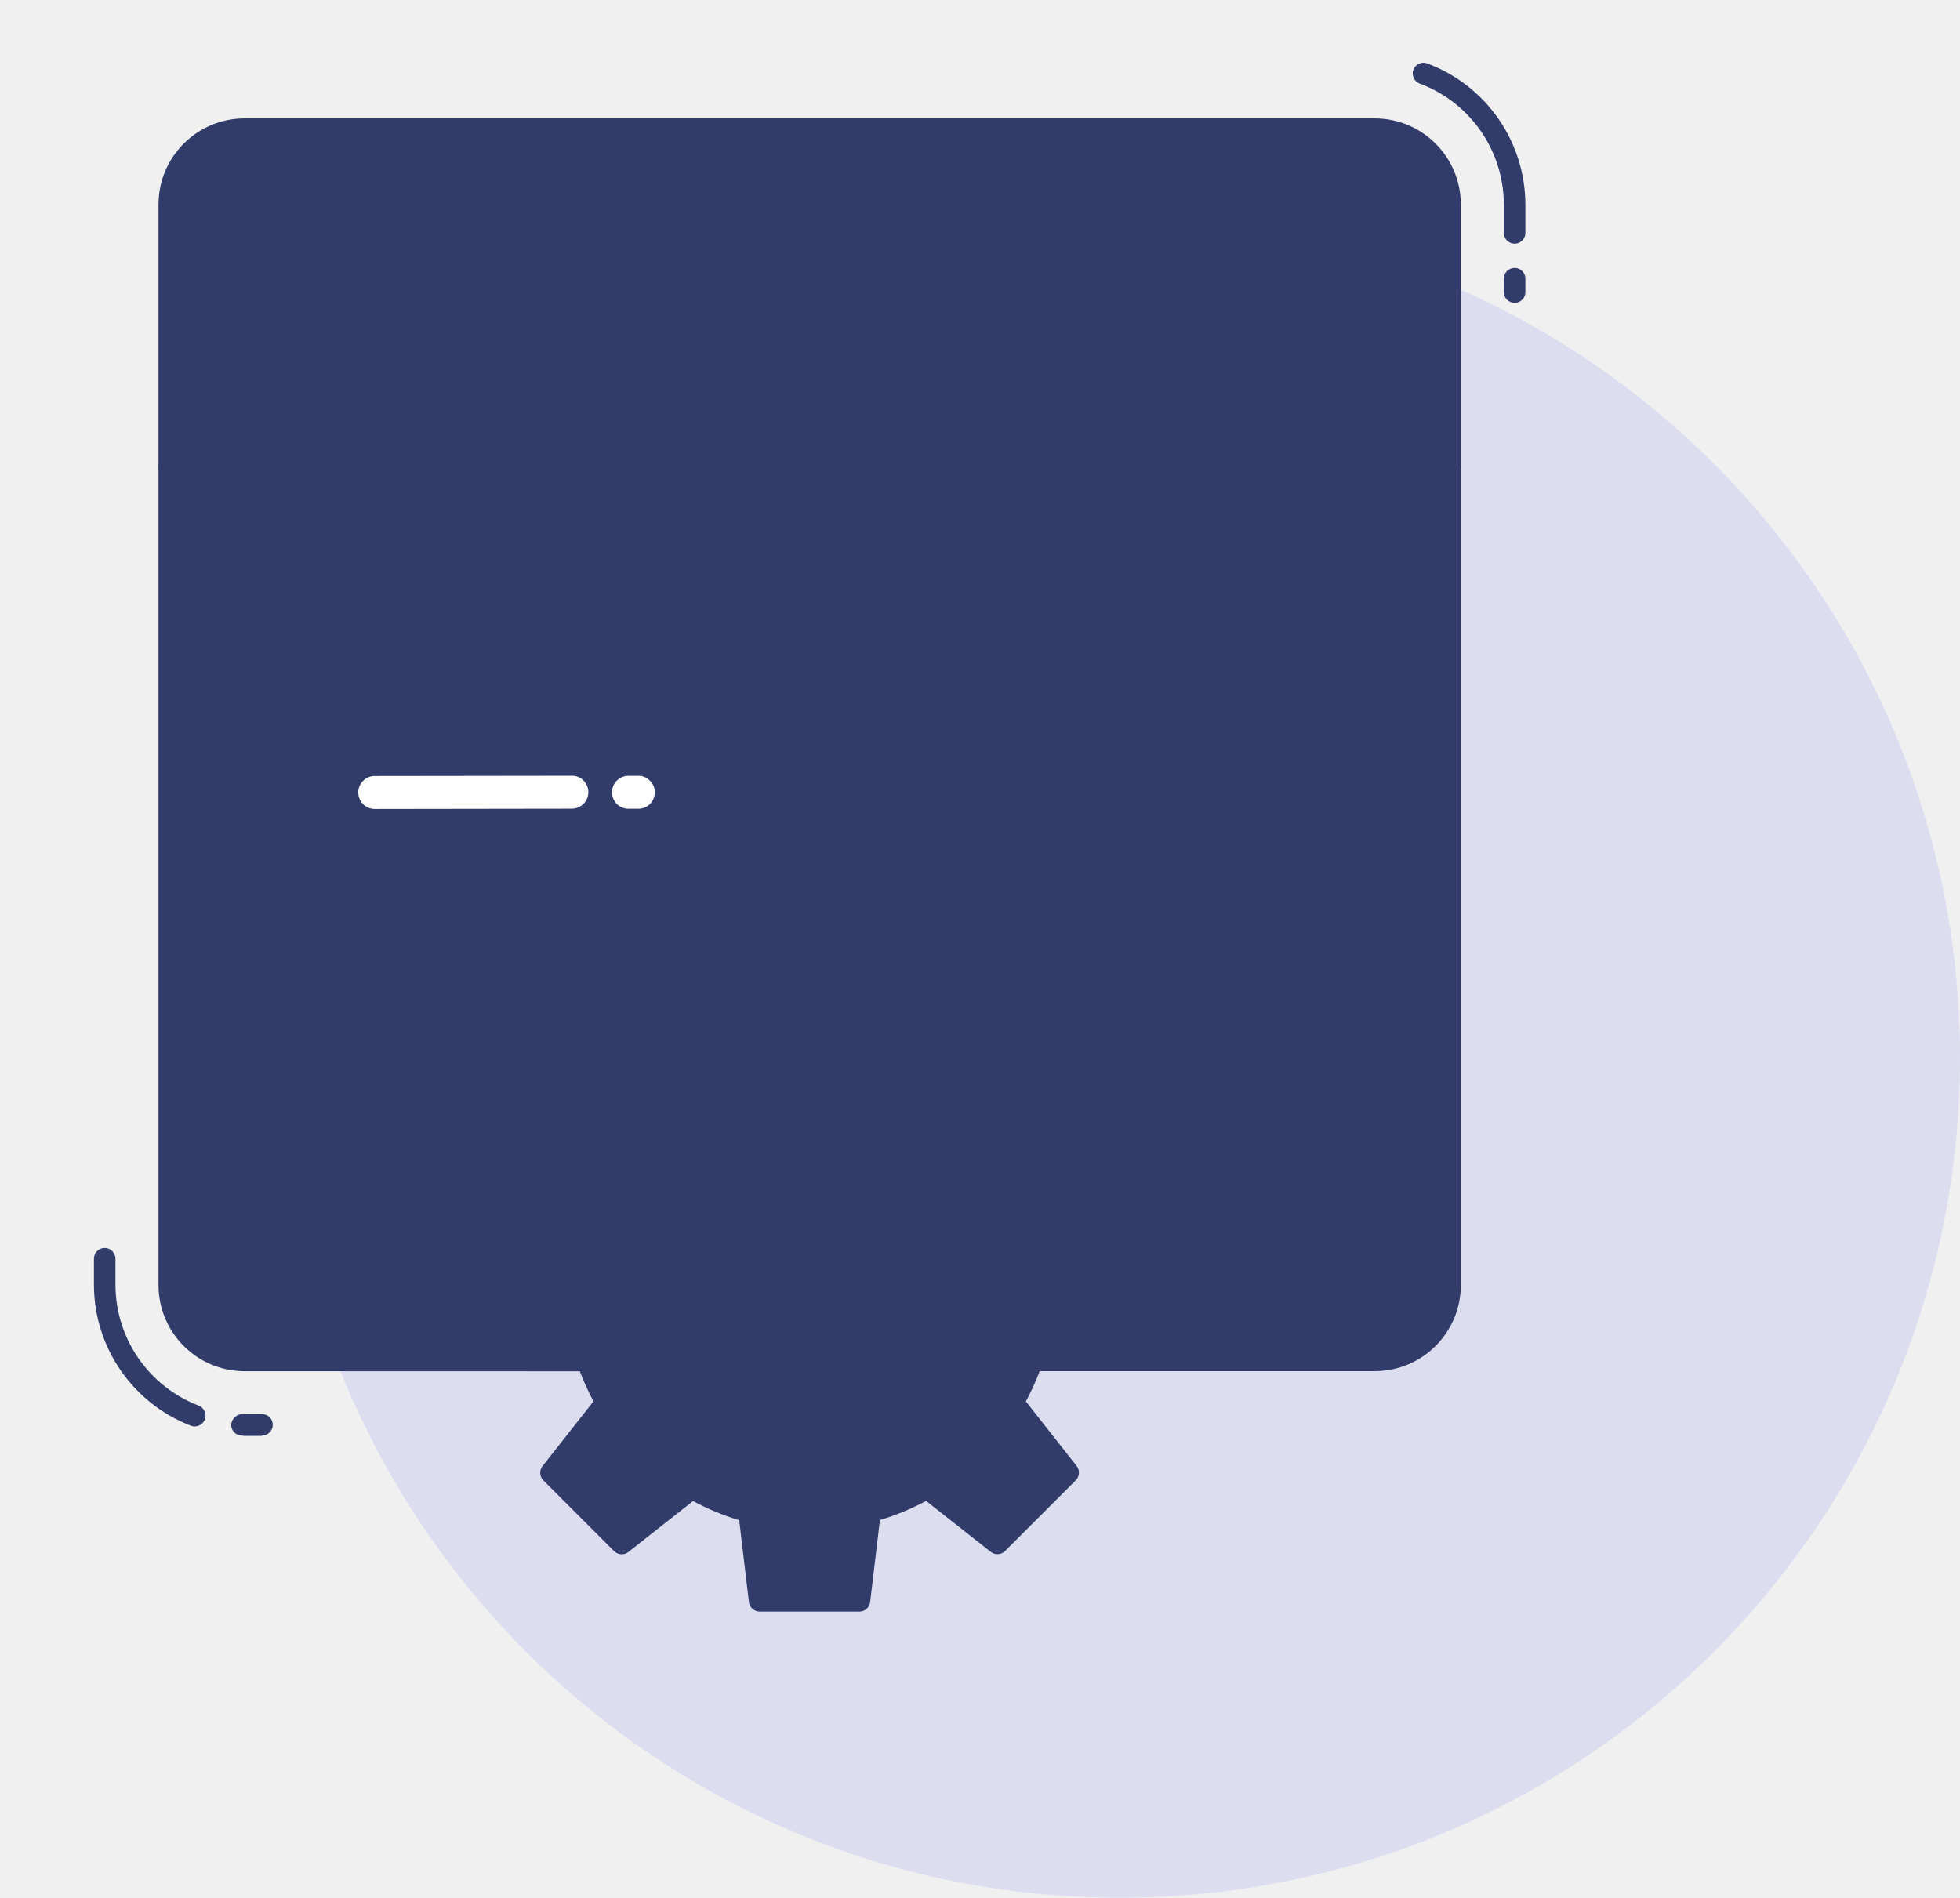
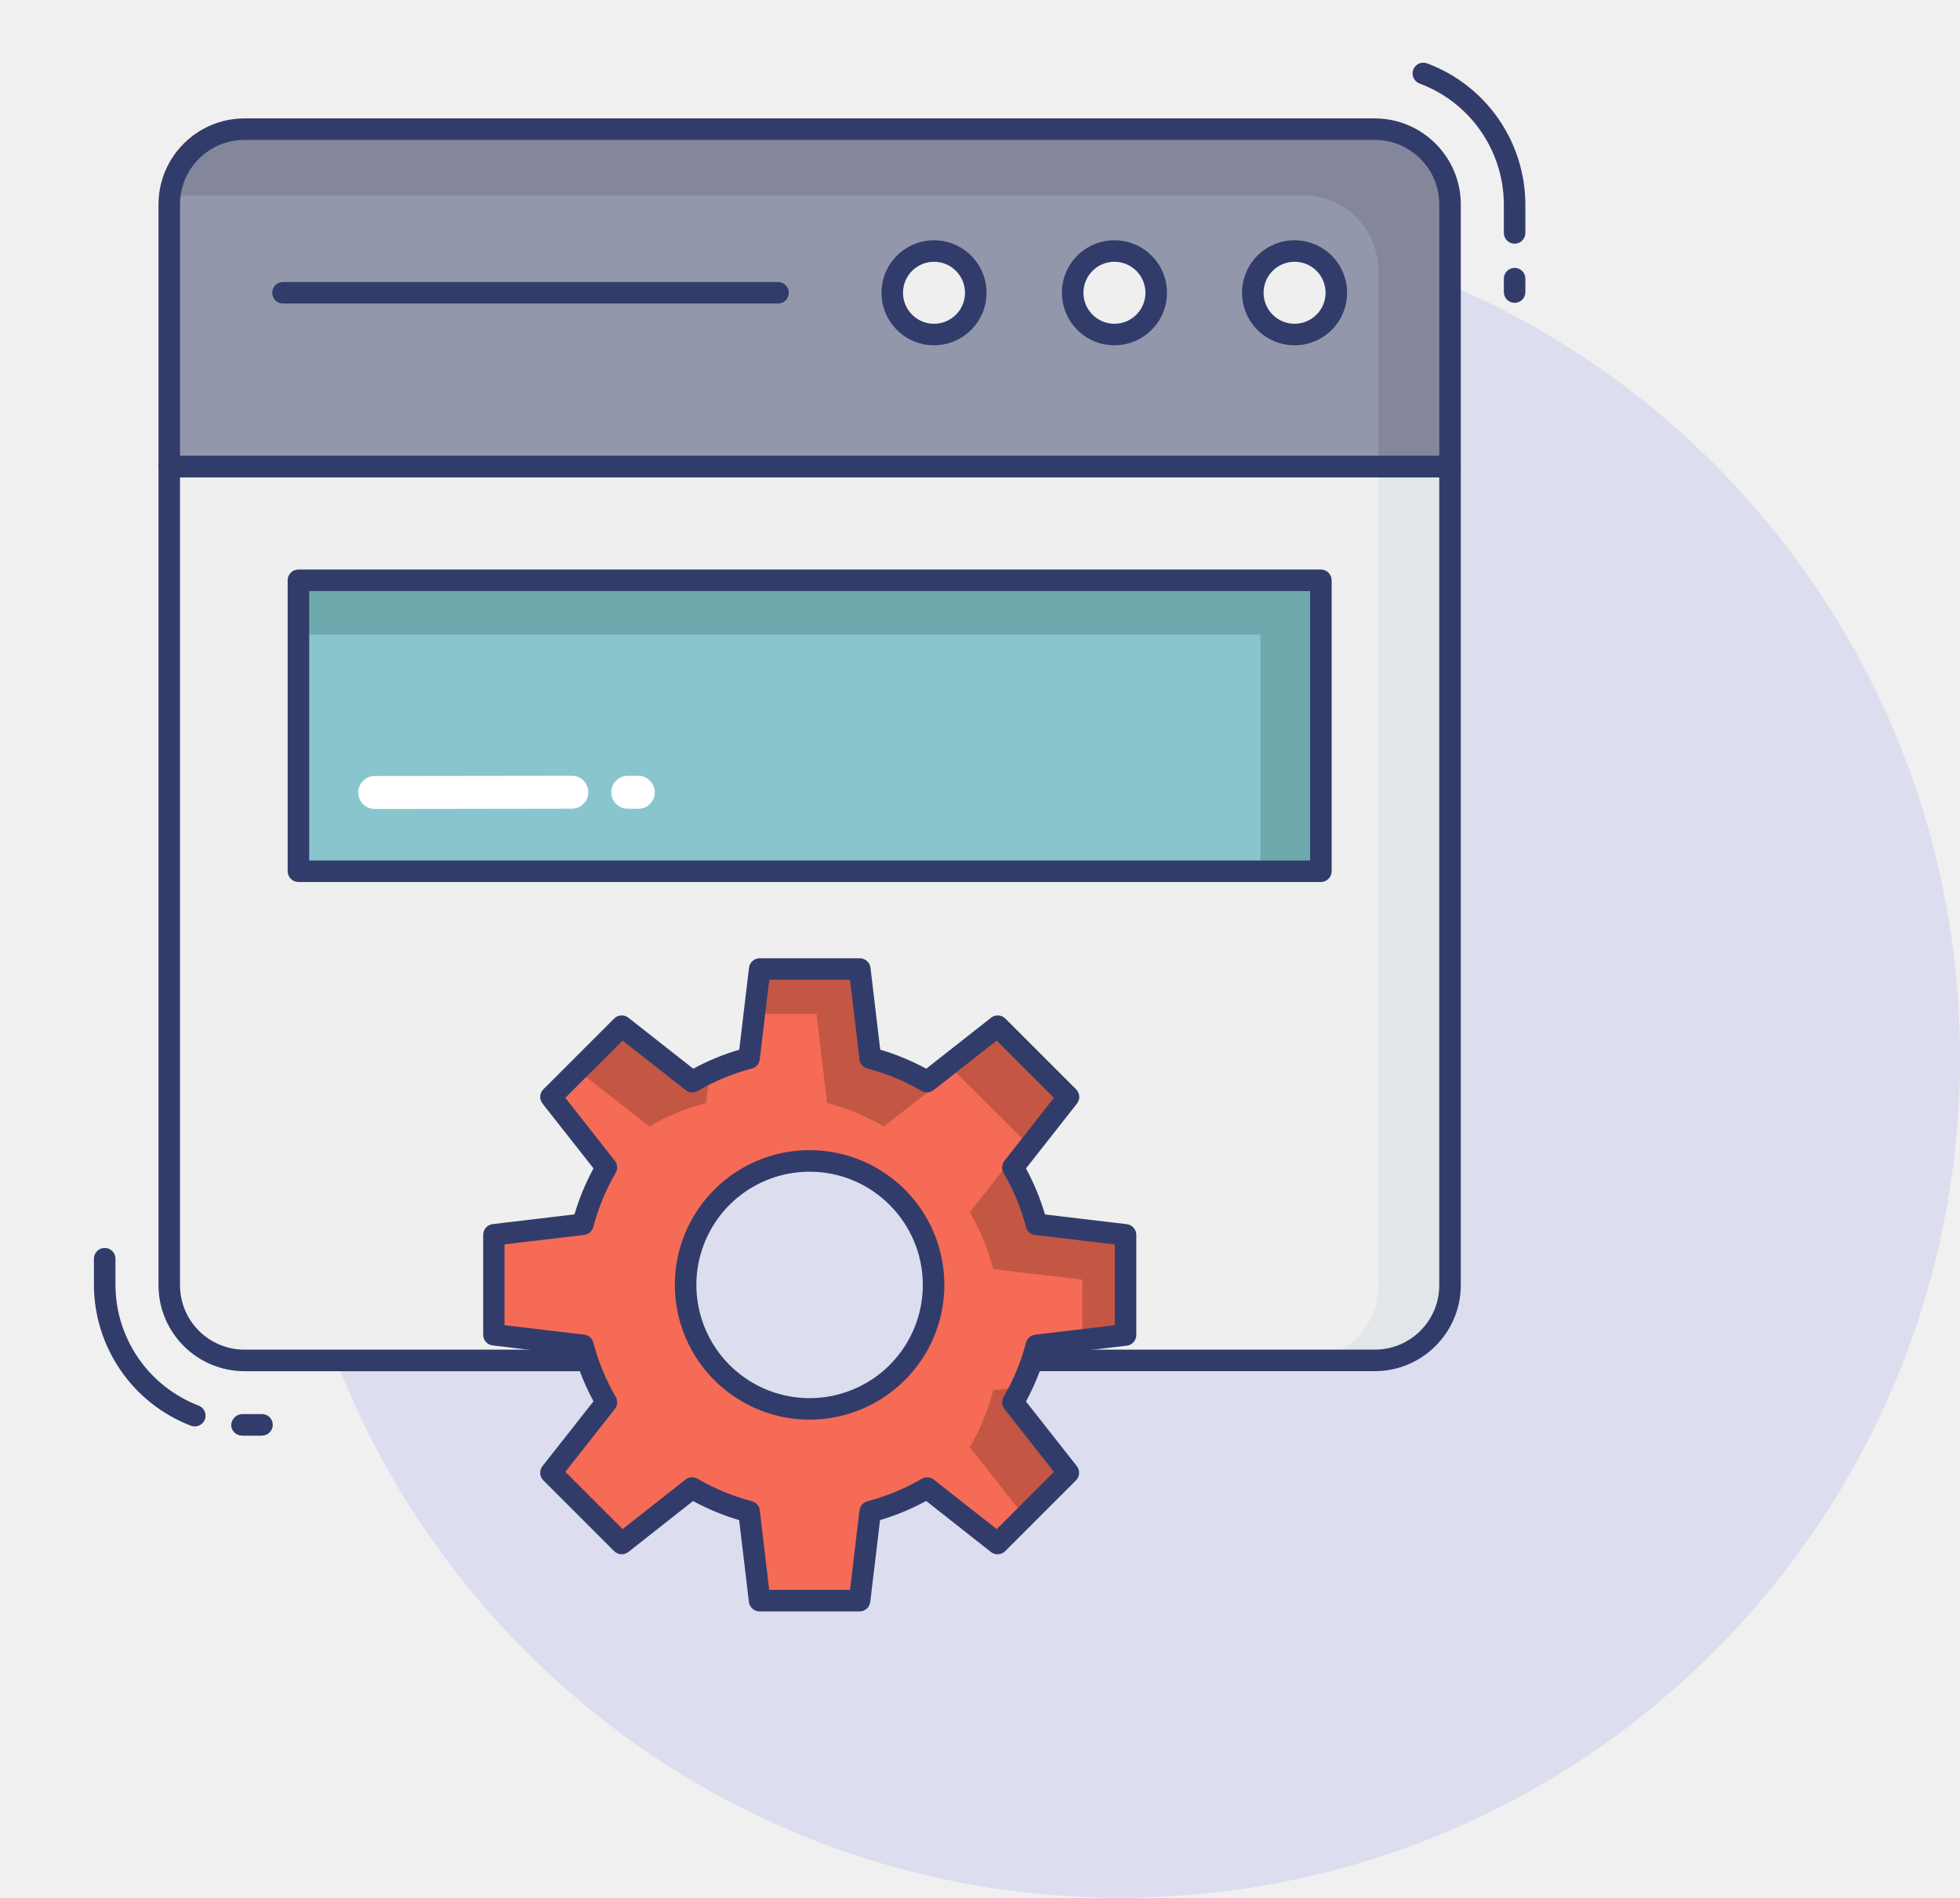
- <svg xmlns="http://www.w3.org/2000/svg" width="63" height="61" viewBox="0 0 63 61">
-   <g id="s8" transform="translate(-30 -40)">
-     <circle id="Oval" cx="27" cy="27" r="27" transform="translate(39 47)" fill="rgba(171,174,239,0.28)" />
-     <g id="Rectangle" transform="translate(30 40)">
-       <g id="website" transform="translate(3 2)">
-         <path id="Path" d="M0,0V26.313a2.413,2.413,0,0,0,2.415,2.415H16.268c-1.271-2.952.188-7.192,4.373-7.192s5.644,4.239,4.37,7.192H38.753a2.413,2.413,0,0,0,2.415-2.415V0Z" transform="translate(2.441 13.001)" fill="#eeefee" />
-         <path id="Path-2" data-name="Path" d="M4.719,0V26.313A2.413,2.413,0,0,1,2.3,28.727H0a2.413,2.413,0,0,0,2.415-2.415V0Z" transform="translate(38.889 13.001)" fill="#e1e6e9" />
-         <path id="Path-3" data-name="Path" d="M41.168,2.415v8.434H0V2.415A2.413,2.413,0,0,1,2.415,0H38.753a2.413,2.413,0,0,1,2.415,2.415Z" transform="translate(2.441 2.152)" fill="#9297ab" />
-         <path id="Path-4" data-name="Path" d="M41.147,2.415v8.434h-2.3v-6.3a2.413,2.413,0,0,0-2.415-2.415H.09A.394.394,0,0,0,0,2.138,2.4,2.4,0,0,1,2.394,0H38.732a2.413,2.413,0,0,1,2.415,2.415Z" transform="translate(2.461 2.152)" fill="#84879c" />
-         <path id="Path-5" data-name="Path" d="M2.678,1.342A1.337,1.337,0,1,1,2.288.394a1.339,1.339,0,0,1,.389.948Z" transform="translate(25.687 6.069)" fill="#eeefee" />
-         <path id="Shape" d="M.131,2.338A1.688,1.688,0,1,1,1.695,3.377h0A1.688,1.688,0,0,1,.131,2.338Z" transform="translate(25.334 5.723)" fill="#323c6b" />
-         <circle id="Oval-2" data-name="Oval" cx="1.342" cy="1.342" r="1.342" transform="translate(31.477 6.069)" fill="#eeefee" />
-         <path id="Shape-2" data-name="Shape" d="M0,1.687a1.688,1.688,0,1,1,1.686,1.69A1.689,1.689,0,0,1,0,1.687Z" transform="translate(31.133 5.723)" fill="#323c6b" />
-         <path id="Path-6" data-name="Path" d="M2.678,1.342a1.34,1.34,0,1,1-.392-.95,1.339,1.339,0,0,1,.392.95Z" transform="translate(37.276 6.069)" fill="#eeefee" />
-         <path id="Shape-3" data-name="Shape" d="M0,1.688A1.688,1.688,0,1,1,1.688,3.377,1.688,1.688,0,0,1,0,1.688Z" transform="translate(36.923 5.723)" fill="#323c6b" />
-         <path id="Path-7" data-name="Path" d="M16.259.692H.346A.346.346,0,0,1,.346,0H16.259a.346.346,0,0,1,0,.692Z" transform="translate(5.749 7.065)" fill="#323c6b" />
-         <path id="Path-8" data-name="Path" d="M0,0H32.865V9.352H0Z" transform="translate(6.592 16.653)" fill="#89c5cd" />
-         <path id="Path-9" data-name="Path" d="M32.865,0V9.354H30.921V1.74H0V0Z" transform="translate(6.592 16.654)" fill="#6eaaad" />
-         <path id="Shape-4" data-name="Shape" d="M.346,11.541A.346.346,0,0,1,0,11.2V2.76A2.767,2.767,0,0,1,2.76,0H39.1A2.768,2.768,0,0,1,41.86,2.76V11.2a.346.346,0,0,1-.347.346Z" transform="translate(2.095 1.806)" fill="#323c6b" />
-         <path id="Shape-5" data-name="Shape" d="M2.76,29.421A2.768,2.768,0,0,1,0,26.66V.346A.346.346,0,0,1,.346,0H41.513a.346.346,0,0,1,.347.346V26.659a2.768,2.768,0,0,1-2.761,2.76H25.358a.345.345,0,0,1-.317-.484,5.238,5.238,0,0,0-.374-4.837,4.158,4.158,0,0,0-3.678-1.868A4.16,4.16,0,0,0,17.312,24.1a5.24,5.24,0,0,0-.38,4.838.347.347,0,0,1-.318.485Z" transform="translate(2.095 12.655)" fill="#323c6b" />
-         <path id="Shape-6" data-name="Shape" d="M8.545,20.3l-.34-2.86a7.293,7.293,0,0,1-1.83-.761L4.111,18.466,1.836,16.191l1.783-2.266a7.278,7.278,0,0,1-.756-1.83L0,11.758V8.545L2.863,8.2a7.26,7.26,0,0,1,.756-1.827L1.836,4.111,4.111,1.836,6.377,3.619A7.26,7.26,0,0,1,8.2,2.863L8.545,0h3.212l.34,2.863a7.26,7.26,0,0,1,1.827.756L16.19,1.836l2.275,2.275L16.683,6.377A7.291,7.291,0,0,1,17.438,8.2l2.863.34v3.21l-2.863.34a7.294,7.294,0,0,1-.755,1.832l1.783,2.263-2.275,2.275-2.263-1.783a7.293,7.293,0,0,1-1.83.761l-.34,2.86Z" transform="translate(12.874 29.149)" fill="#f56b55" />
-         <path id="Shape-7" data-name="Shape" d="M13.464,15.367a7.137,7.137,0,0,0,.754-1.826l.893-.1c-.083.167-.173.332-.263.491l1.785,2.263L15.222,17.6Zm3.619-5.383-2.865-.338a7.067,7.067,0,0,0-.754-1.827L15.25,5.549,12.973,3.28,10.7,5.058A7.3,7.3,0,0,0,8.877,4.3L8.538,1.439h-2L6.711,0h3.21l.339,2.865a7.074,7.074,0,0,1,1.826.754l2.27-1.786,2.276,2.276-1.785,2.27A7.067,7.067,0,0,1,15.6,8.206l2.864.338v3.21l-1.383.167ZM.893,3.28l-.865.865L0,4.109,2.276,1.833l2.27,1.786a5.248,5.248,0,0,1,.561-.291L4.989,4.3a7.316,7.316,0,0,0-1.827.754Z" transform="translate(14.708 29.15)" fill="rgba(0,0,0,0.2)" />
-         <g id="Group">
-           <path id="Shape-8" data-name="Shape" d="M.346,10.044A.346.346,0,0,1,0,9.7V.346A.346.346,0,0,1,.346,0H33.211a.346.346,0,0,1,.346.346V9.7a.346.346,0,0,1-.346.346Z" transform="translate(6.246 16.307)" fill="#323c6b" />
-           <path id="Shape-9" data-name="Shape" d="M8.541,20.69l-.313-2.63a7.7,7.7,0,0,1-1.482-.614L4.667,19.084a.346.346,0,0,1-.459-.027L1.934,16.782a.346.346,0,0,1-.027-.459l1.639-2.083a7.688,7.688,0,0,1-.612-1.482L.305,12.446A.347.347,0,0,1,0,12.1V8.891a.347.347,0,0,1,.305-.346l2.629-.313a7.69,7.69,0,0,1,.612-1.479L1.907,4.672a.346.346,0,0,1,.027-.459L4.208,1.938a.346.346,0,0,1,.458-.027L6.752,3.55a7.63,7.63,0,0,1,1.479-.611L8.545.305A.346.346,0,0,1,8.89,0H12.1a.347.347,0,0,1,.346.305l.313,2.633a7.661,7.661,0,0,1,1.48.611l2.084-1.639a.346.346,0,0,1,.458.027l2.275,2.275a.348.348,0,0,1,.027.459l-1.64,2.083a7.713,7.713,0,0,1,.612,1.479l2.629.313a.345.345,0,0,1,.305.346v3.212a.346.346,0,0,1-.305.346l-2.629.312a7.632,7.632,0,0,1-.612,1.482l1.633,2.076a.348.348,0,0,1-.027.459l-2.275,2.274a.346.346,0,0,1-.459.027l-2.08-1.639a7.739,7.739,0,0,1-1.483.615l-.313,2.629A.347.347,0,0,1,12.1,21H8.886A.347.347,0,0,1,8.541,20.69Z" transform="translate(12.531 28.803)" fill="#323c6b" />
-           <path id="Path-10" data-name="Path" d="M3.28,5.818a.346.346,0,0,1-.346-.346v-.92A4.161,4.161,0,0,0,.22.668.346.346,0,0,1,.459.019,4.856,4.856,0,0,1,3.626,4.552v.92a.346.346,0,0,1-.346.346Z" transform="translate(42.404 0.015)" fill="#323c6b" />
-           <path id="Path-11" data-name="Path" d="M.346,1.124A.346.346,0,0,1,0,.778V.346a.346.346,0,0,1,.692,0V.778A.346.346,0,0,1,.346,1.124Z" transform="translate(45.338 6.611)" fill="#323c6b" />
-           <path id="Path-12" data-name="Path" d="M.994.7H.424L.34.692A.346.346,0,0,1,0,.34.369.369,0,0,1,.346,0H.991a.346.346,0,0,1,0,.692Z" transform="translate(4.431 43.454)" fill="#323c6b" />
-           <path id="Path-13" data-name="Path" d="M3.244,5.739a.341.341,0,0,1-.123-.023A4.865,4.865,0,0,1,0,1.2V.346a.346.346,0,0,1,.692,0V1.2A4.169,4.169,0,0,0,3.366,5.068a.346.346,0,0,1-.123.669Z" transform="translate(0.019 38.114)" fill="#323c6b" />
+ <svg xmlns="http://www.w3.org/2000/svg" width="63px" height="61px" viewBox="0 0 63 61" version="1.1">
+   <g id="Page-1" stroke="none" stroke-width="1" fill="none" fill-rule="evenodd">
+     <g id="Layout-2.3-Copy-2" transform="translate(-1062, -1405)">
+       <g id="Group-17" transform="translate(1062, 1405)">
+         <circle id="Oval" fill-opacity="0.279" fill="#ABAEEF" cx="36" cy="34" r="27" />
+         <g id="Group" fill-rule="nonzero">
+           <g id="website" transform="translate(3, 2)">
+             <path d="M2.441,13.001 L2.441,39.314 C2.44,39.955 2.694,40.569 3.147,41.022 C3.6,41.475 4.215,41.729 4.855,41.729 L18.709,41.729 C17.438,38.776 18.897,34.537 23.082,34.537 C27.268,34.537 28.727,38.776 27.452,41.729 L41.193,41.729 C41.834,41.729 42.449,41.475 42.901,41.022 C43.354,40.569 43.609,39.955 43.608,39.314 L43.608,13.001 L2.441,13.001 Z" id="Path" fill="#EEEFEE" />
+             <path d="M43.608,13.001 L43.608,39.314 C43.609,39.955 43.354,40.569 42.901,41.022 C42.449,41.475 41.834,41.729 41.193,41.729 L38.889,41.729 C39.53,41.729 40.145,41.475 40.597,41.022 C41.05,40.569 41.305,39.955 41.304,39.314 L41.304,13.001 L43.608,13.001 Z" id="Path" fill="#E1E6E9" />
+             <path d="M43.608,4.567 L43.608,13.001 L2.441,13.001 L2.441,4.567 C2.44,3.927 2.694,3.312 3.147,2.859 C3.6,2.406 4.215,2.152 4.855,2.152 L41.193,2.152 C41.834,2.152 42.449,2.406 42.901,2.859 C43.354,3.312 43.609,3.927 43.608,4.567 Z" id="Path" fill="#9297AB" />
+             <path d="M43.608,4.567 L43.608,13.001 L41.304,13.001 L41.304,6.698 C41.305,6.058 41.05,5.443 40.597,4.99 C40.145,4.537 39.53,4.283 38.889,4.283 L2.551,4.283 C2.521,4.282 2.491,4.285 2.461,4.29 C2.596,3.071 3.628,2.149 4.855,2.152 L41.193,2.152 C41.834,2.152 42.449,2.406 42.901,2.859 C43.354,3.312 43.609,3.927 43.608,4.567 Z" id="Path" fill="#84879C" />
+             <path d="M28.364,7.411 C28.362,8.15 27.761,8.748 27.022,8.746 C26.283,8.744 25.685,8.143 25.687,7.404 C25.689,6.664 26.29,6.067 27.029,6.069 C27.384,6.069 27.725,6.211 27.975,6.463 C28.226,6.715 28.366,7.056 28.364,7.411 L28.364,7.411 Z" id="Path" fill="#EEEFEE" />
+             <path d="M27.028,9.099 C26.345,9.102 25.727,8.692 25.464,8.061 C25.201,7.431 25.344,6.703 25.826,6.219 C26.308,5.735 27.035,5.59 27.667,5.851 C28.298,6.111 28.71,6.727 28.71,7.411 C28.709,8.34 27.958,9.094 27.028,9.099 L27.028,9.099 Z M27.028,6.414 C26.625,6.412 26.26,6.653 26.103,7.025 C25.947,7.397 26.031,7.827 26.315,8.113 C26.6,8.399 27.029,8.486 27.402,8.332 C27.775,8.178 28.018,7.814 28.018,7.411 C28.018,6.863 27.576,6.418 27.028,6.414 L27.028,6.414 Z" id="Shape" fill="#323C6B" />
+             <circle id="Oval" fill="#EEEFEE" cx="32.819" cy="7.411" r="1.342" />
+             <path d="M32.819,9.099 C31.887,9.098 31.133,8.342 31.133,7.409 C31.134,6.477 31.89,5.722 32.822,5.723 C33.754,5.723 34.51,6.479 34.51,7.411 C34.509,8.344 33.752,9.099 32.819,9.099 L32.819,9.099 Z M32.819,6.414 C32.269,6.416 31.824,6.862 31.825,7.412 C31.826,7.962 32.272,8.408 32.822,8.407 C33.372,8.407 33.818,7.961 33.818,7.411 C33.818,7.146 33.712,6.893 33.525,6.706 C33.338,6.519 33.084,6.414 32.819,6.414 L32.819,6.414 Z" id="Shape" fill="#323C6B" />
+             <path d="M39.954,7.411 C39.952,8.149 39.352,8.747 38.614,8.746 C37.875,8.746 37.277,8.147 37.276,7.409 C37.275,6.67 37.873,6.07 38.611,6.069 C38.967,6.068 39.309,6.209 39.561,6.461 C39.813,6.713 39.954,7.055 39.954,7.411 L39.954,7.411 Z" id="Path" fill="#EEEFEE" />
+             <path d="M38.611,9.099 C37.678,9.099 36.923,8.343 36.923,7.41 C36.923,6.478 37.679,5.722 38.611,5.723 C39.544,5.723 40.299,6.479 40.299,7.411 C40.3,7.859 40.122,8.289 39.805,8.605 C39.488,8.922 39.059,9.1 38.611,9.099 L38.611,9.099 Z M38.611,6.414 C38.06,6.415 37.615,6.861 37.615,7.411 C37.615,7.961 38.061,8.407 38.611,8.407 C39.162,8.407 39.608,7.961 39.608,7.411 C39.608,7.146 39.503,6.892 39.316,6.705 C39.129,6.518 38.875,6.414 38.611,6.414 L38.611,6.414 Z" id="Shape" fill="#323C6B" />
+             <path d="M22.009,7.757 L6.095,7.757 C5.904,7.757 5.749,7.602 5.749,7.411 C5.749,7.22 5.904,7.065 6.095,7.065 L22.009,7.065 C22.2,7.065 22.355,7.22 22.355,7.411 C22.355,7.602 22.2,7.757 22.009,7.757 Z" id="Path" fill="#323C6B" />
+             <polygon id="Path" fill="#89C5CD" points="6.592 16.653 39.457 16.653 39.457 26.005 6.592 26.005" />
+             <polygon id="Path" fill="#6EAAAD" points="39.457 16.654 39.457 26.009 37.513 26.009 37.513 18.395 6.592 18.395 6.592 16.654" />
+             <path d="M43.608,13.347 L2.441,13.347 C2.249,13.347 2.095,13.192 2.095,13.001 L2.095,4.567 C2.098,3.044 3.332,1.81 4.855,1.806 L41.193,1.806 C42.716,1.81 43.95,3.044 43.954,4.567 L43.954,13.001 C43.954,13.192 43.799,13.347 43.608,13.347 L43.608,13.347 Z M2.786,12.655 L43.262,12.655 L43.262,4.567 C43.261,3.425 42.335,2.5 41.193,2.498 L4.855,2.498 C3.713,2.5 2.788,3.425 2.786,4.567 L2.786,12.655 Z" id="Shape" fill="#323C6B" />
+             <path d="M41.193,42.075 L27.452,42.075 C27.336,42.075 27.227,42.016 27.163,41.918 C27.099,41.821 27.088,41.697 27.135,41.59 C27.809,40.014 27.67,38.208 26.761,36.754 C25.952,35.524 24.553,34.814 23.082,34.886 C21.613,34.815 20.216,35.525 19.407,36.754 C18.497,38.207 18.355,40.014 19.027,41.592 C19.074,41.699 19.064,41.822 18.999,41.92 C18.935,42.017 18.826,42.076 18.71,42.076 L4.855,42.076 C3.332,42.072 2.098,40.838 2.095,39.315 L2.095,13.001 C2.095,12.81 2.249,12.655 2.441,12.655 L43.608,12.655 C43.799,12.655 43.954,12.81 43.954,13.001 L43.954,39.314 C43.95,40.837 42.716,42.071 41.193,42.075 L41.193,42.075 Z M27.953,41.383 L41.193,41.383 C42.335,41.381 43.261,40.456 43.262,39.314 L43.262,13.347 L2.786,13.347 L2.786,39.314 C2.788,40.456 3.713,41.381 4.855,41.383 L18.209,41.383 C17.662,39.703 17.89,37.868 18.831,36.373 C19.774,34.957 21.384,34.131 23.085,34.191 C24.786,34.13 26.397,34.956 27.341,36.373 C28.28,37.869 28.504,39.705 27.953,41.383 L27.953,41.383 Z" id="Shape" fill="#323C6B" />
+             <path d="M15.737,41.244 C15.904,41.886 16.158,42.501 16.492,43.074 L14.71,45.34 L16.985,47.615 L19.248,45.833 C19.821,46.169 20.436,46.425 21.078,46.594 L21.418,49.454 L24.631,49.454 L24.971,46.594 C25.613,46.425 26.229,46.169 26.801,45.833 L29.065,47.615 L31.339,45.34 L29.557,43.077 C29.891,42.503 30.145,41.887 30.312,41.244 L33.175,40.904 L33.175,37.694 L30.312,37.354 C30.144,36.713 29.89,36.098 29.556,35.527 L31.339,33.261 L29.064,30.986 L26.798,32.768 C26.226,32.434 25.611,32.18 24.971,32.012 L24.63,29.149 L21.418,29.149 L21.078,32.012 C20.437,32.18 19.823,32.434 19.251,32.768 L16.985,30.986 L14.71,33.261 L16.492,35.527 C16.158,36.098 15.904,36.713 15.737,37.354 L12.874,37.694 L12.874,40.907 L15.737,41.244 Z M19.038,39.298 C19.04,37.098 20.824,35.316 23.024,35.318 C25.224,35.319 27.007,37.102 27.007,39.302 C27.007,41.502 25.224,43.286 23.024,43.287 C21.967,43.287 20.953,42.867 20.205,42.12 C19.457,41.372 19.037,40.358 19.038,39.301 L19.038,39.298 Z" id="Shape" fill="#F56B55" />
+             <path d="M19.254,32.769 L16.984,30.984 L14.708,33.26 L14.735,33.294 L15.6,32.43 L17.87,34.208 C18.442,33.875 19.056,33.621 19.696,33.454 L19.814,32.478 C19.622,32.564 19.434,32.661 19.254,32.769 L19.254,32.769 Z M29.556,43.078 C29.646,42.919 29.736,42.753 29.819,42.587 L28.926,42.69 C28.76,43.331 28.507,43.946 28.172,44.517 L29.929,46.752 L31.341,45.34 L29.556,43.078 Z M30.31,37.356 C30.145,36.715 29.892,36.1 29.556,35.529 L31.341,33.26 L29.065,30.984 L26.795,32.769 C26.225,32.433 25.61,32.179 24.969,32.014 L24.63,29.15 L21.419,29.15 L21.246,30.589 L23.246,30.589 L23.585,33.454 C24.225,33.621 24.839,33.875 25.411,34.208 L27.681,32.43 L29.957,34.699 L28.172,36.968 C28.508,37.539 28.762,38.154 28.926,38.795 L31.791,39.134 L31.791,41.071 L33.174,40.905 L33.174,37.695 L30.31,37.356 Z" id="Shape" fill-opacity="0.2" fill="#000000" />
+             <g id="Group" fill="#323C6B">
+               <path d="M39.457,26.351 L6.592,26.351 C6.401,26.351 6.246,26.196 6.246,26.005 L6.246,16.653 C6.246,16.462 6.401,16.307 6.592,16.307 L39.457,16.307 C39.648,16.307 39.803,16.462 39.803,16.653 L39.803,26.005 C39.803,26.196 39.648,26.351 39.457,26.351 Z M6.938,25.659 L39.111,25.659 L39.111,16.999 L6.938,16.999 L6.938,25.659 Z" id="Shape" />
+               <path d="M24.63,49.798 L21.418,49.798 C21.242,49.799 21.093,49.667 21.072,49.492 L20.759,46.863 C20.245,46.711 19.748,46.505 19.276,46.249 L17.199,47.886 C17.061,47.995 16.864,47.983 16.74,47.86 L14.465,45.585 C14.341,45.461 14.329,45.263 14.438,45.126 L16.077,43.043 C15.822,42.572 15.617,42.075 15.465,41.561 L12.836,41.248 C12.661,41.228 12.53,41.079 12.531,40.903 L12.531,37.694 C12.53,37.518 12.661,37.369 12.836,37.348 L15.465,37.035 C15.617,36.522 15.822,36.027 16.077,35.556 L14.438,33.474 C14.329,33.337 14.341,33.14 14.465,33.016 L16.74,30.741 C16.864,30.617 17.06,30.605 17.198,30.713 L19.283,32.352 C19.753,32.097 20.249,31.892 20.762,31.741 L21.075,29.108 C21.096,28.933 21.245,28.801 21.421,28.803 L24.634,28.803 C24.81,28.801 24.959,28.933 24.98,29.108 L25.293,31.741 C25.806,31.892 26.302,32.097 26.772,32.352 L28.857,30.713 C28.995,30.605 29.191,30.617 29.315,30.741 L31.59,33.016 C31.714,33.14 31.725,33.337 31.617,33.474 L29.978,35.558 C30.233,36.029 30.438,36.524 30.589,37.037 L33.219,37.35 C33.394,37.371 33.525,37.52 33.524,37.696 L33.524,40.909 C33.525,41.085 33.394,41.234 33.219,41.255 L30.589,41.567 C30.438,42.082 30.233,42.578 29.978,43.049 L31.611,45.126 C31.719,45.263 31.708,45.461 31.584,45.585 L29.309,47.86 C29.185,47.983 28.988,47.995 28.85,47.886 L26.77,46.247 C26.298,46.503 25.801,46.709 25.287,46.862 L24.973,49.491 C24.953,49.665 24.806,49.797 24.63,49.798 L24.63,49.798 Z M21.724,49.106 L24.322,49.106 L24.626,46.55 C24.643,46.41 24.744,46.293 24.881,46.257 C25.493,46.096 26.081,45.853 26.627,45.534 C26.75,45.462 26.904,45.473 27.016,45.561 L29.038,47.152 L30.877,45.312 L29.286,43.29 C29.198,43.179 29.187,43.024 29.259,42.901 C29.577,42.355 29.819,41.769 29.979,41.158 C30.015,41.02 30.131,40.919 30.273,40.902 L32.833,40.598 L32.833,38.001 L30.273,37.698 C30.131,37.681 30.015,37.579 29.979,37.442 C29.818,36.832 29.576,36.246 29.259,35.701 C29.187,35.578 29.198,35.424 29.286,35.313 L30.877,33.288 L29.036,31.448 L27.011,33.039 C26.899,33.127 26.746,33.138 26.623,33.066 C26.078,32.749 25.492,32.507 24.882,32.347 C24.745,32.311 24.643,32.194 24.627,32.053 L24.322,29.493 L21.726,29.493 L21.421,32.053 C21.405,32.194 21.303,32.311 21.166,32.347 C20.556,32.507 19.971,32.749 19.426,33.067 C19.304,33.138 19.15,33.128 19.038,33.04 L17.013,31.449 L15.171,33.288 L16.762,35.312 C16.85,35.424 16.861,35.578 16.789,35.7 C16.472,36.245 16.231,36.83 16.071,37.439 C16.035,37.577 15.918,37.678 15.777,37.695 L13.217,37.999 L13.217,40.597 L15.777,40.9 C15.918,40.917 16.035,41.019 16.071,41.156 C16.231,41.768 16.473,42.354 16.79,42.9 C16.862,43.023 16.852,43.177 16.763,43.289 L15.172,45.311 L17.012,47.151 L19.033,45.56 C19.145,45.472 19.3,45.461 19.422,45.533 C19.968,45.851 20.555,46.094 21.167,46.255 C21.304,46.291 21.405,46.407 21.422,46.548 L21.724,49.106 Z M23.024,43.633 C21.272,43.633 19.693,42.578 19.022,40.96 C18.351,39.342 18.721,37.479 19.96,36.24 C21.198,35.001 23.061,34.63 24.68,35.3 C26.298,35.97 27.354,37.549 27.354,39.301 C27.352,41.691 25.415,43.629 23.024,43.633 L23.024,43.633 Z M23.024,35.663 C21.552,35.662 20.225,36.549 19.661,37.909 C19.097,39.269 19.409,40.835 20.45,41.876 C21.491,42.917 23.056,43.228 24.416,42.664 C25.776,42.101 26.663,40.773 26.662,39.301 C26.659,37.293 25.032,35.666 23.024,35.663 Z" id="Shape" />
+               <path d="M45.684,5.833 C45.493,5.833 45.338,5.678 45.338,5.487 L45.338,4.567 C45.331,2.833 44.249,1.286 42.624,0.683 C42.448,0.614 42.36,0.418 42.425,0.241 C42.491,0.065 42.685,-0.028 42.863,0.034 C44.76,0.738 46.022,2.544 46.03,4.567 L46.03,5.487 C46.03,5.678 45.875,5.833 45.684,5.833 L45.684,5.833 Z" id="Path" />
+               <path d="M45.684,7.735 C45.493,7.735 45.338,7.58 45.338,7.389 L45.338,6.957 C45.338,6.766 45.493,6.611 45.684,6.611 C45.875,6.611 46.03,6.766 46.03,6.957 L46.03,7.389 C46.03,7.58 45.875,7.735 45.684,7.735 Z" id="Path" />
+               <path d="M5.425,44.15 L4.855,44.15 L4.771,44.146 C4.58,44.143 4.428,43.985 4.431,43.795 C4.445,43.611 4.593,43.465 4.777,43.454 L4.837,43.454 L5.422,43.454 C5.613,43.454 5.768,43.609 5.768,43.8 C5.768,43.991 5.613,44.146 5.422,44.146 L5.425,44.15 Z" id="Path" />
+               <path d="M3.263,43.853 C3.22,43.853 3.179,43.845 3.139,43.83 C1.268,43.111 0.03,41.318 0.019,39.314 L0.019,38.459 C0.019,38.268 0.174,38.114 0.365,38.114 C0.556,38.114 0.711,38.268 0.711,38.459 L0.711,39.314 C0.721,41.031 1.782,42.566 3.385,43.182 C3.541,43.241 3.632,43.403 3.602,43.567 C3.571,43.731 3.429,43.85 3.262,43.851 L3.263,43.853 Z" id="Path" />
+             </g>
+             <path d="M15.382,23.995 L9.045,24.004 C8.753,24.004 8.516,23.767 8.516,23.474 C8.516,23.182 8.753,22.944 9.045,22.944 L15.389,22.936 C15.516,22.936 15.638,22.982 15.732,23.066 C15.897,23.212 15.955,23.445 15.877,23.651 C15.799,23.858 15.602,23.994 15.382,23.995 L15.382,23.995 Z" id="Path" fill="#FFFFFF" />
+             <path d="M17.177,22.938 L17.517,22.938 C17.647,22.935 17.774,22.985 17.867,23.077 C17.985,23.175 18.051,23.322 18.046,23.476 C18.043,23.766 17.807,23.998 17.517,23.997 L17.177,23.997 C16.885,23.997 16.648,23.76 16.648,23.467 C16.648,23.175 16.885,22.938 17.177,22.938 L17.177,22.938 Z" id="Path" fill="#FFFFFF" />
+           </g>
        </g>
-         <path id="Path-14" data-name="Path" d="M6.866,1.059.53,1.068A.53.53,0,0,1,.53.008L6.874,0a.509.509,0,0,1,.342.13.531.531,0,0,1-.35.929Z" transform="translate(8.516 22.936)" fill="#fff" />
-         <path id="Path-15" data-name="Path" d="M.53,0h.34a.484.484,0,0,1,.35.138.5.5,0,0,1,.179.4.527.527,0,0,1-.529.521H.53A.53.53,0,0,1,.53,0Z" transform="translate(16.648 22.938)" fill="#fff" />
      </g>
    </g>
  </g>
</svg>
